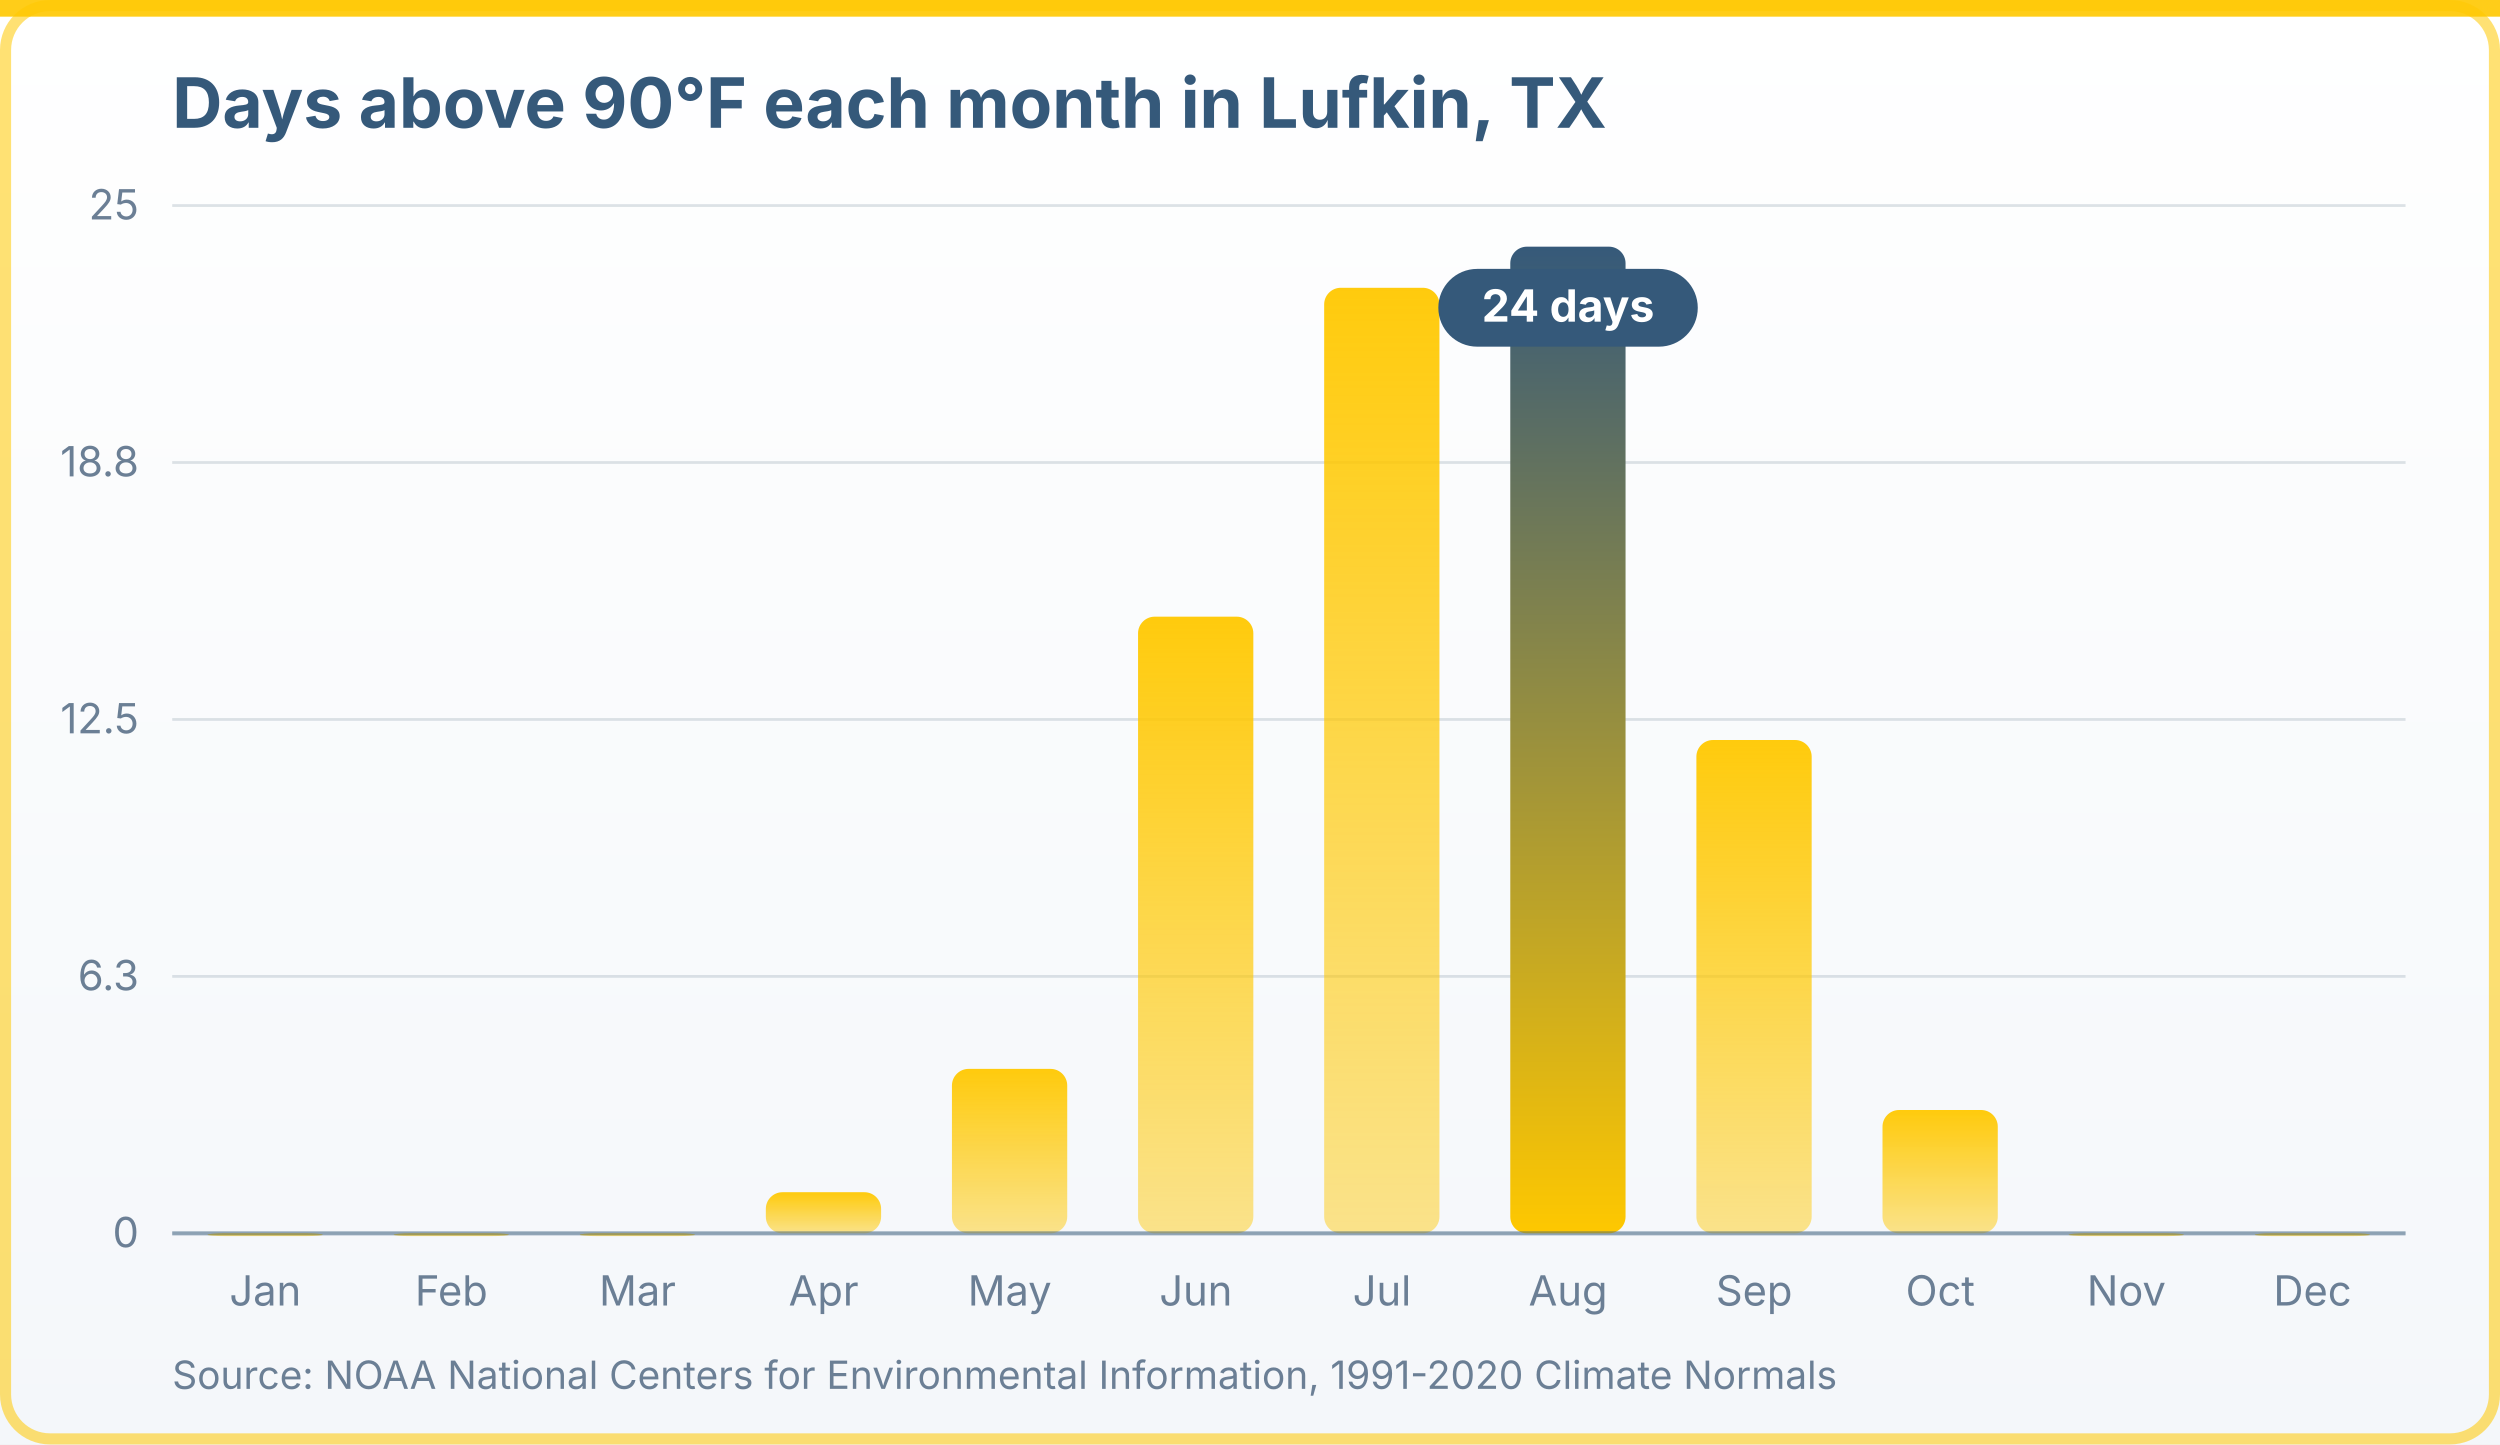
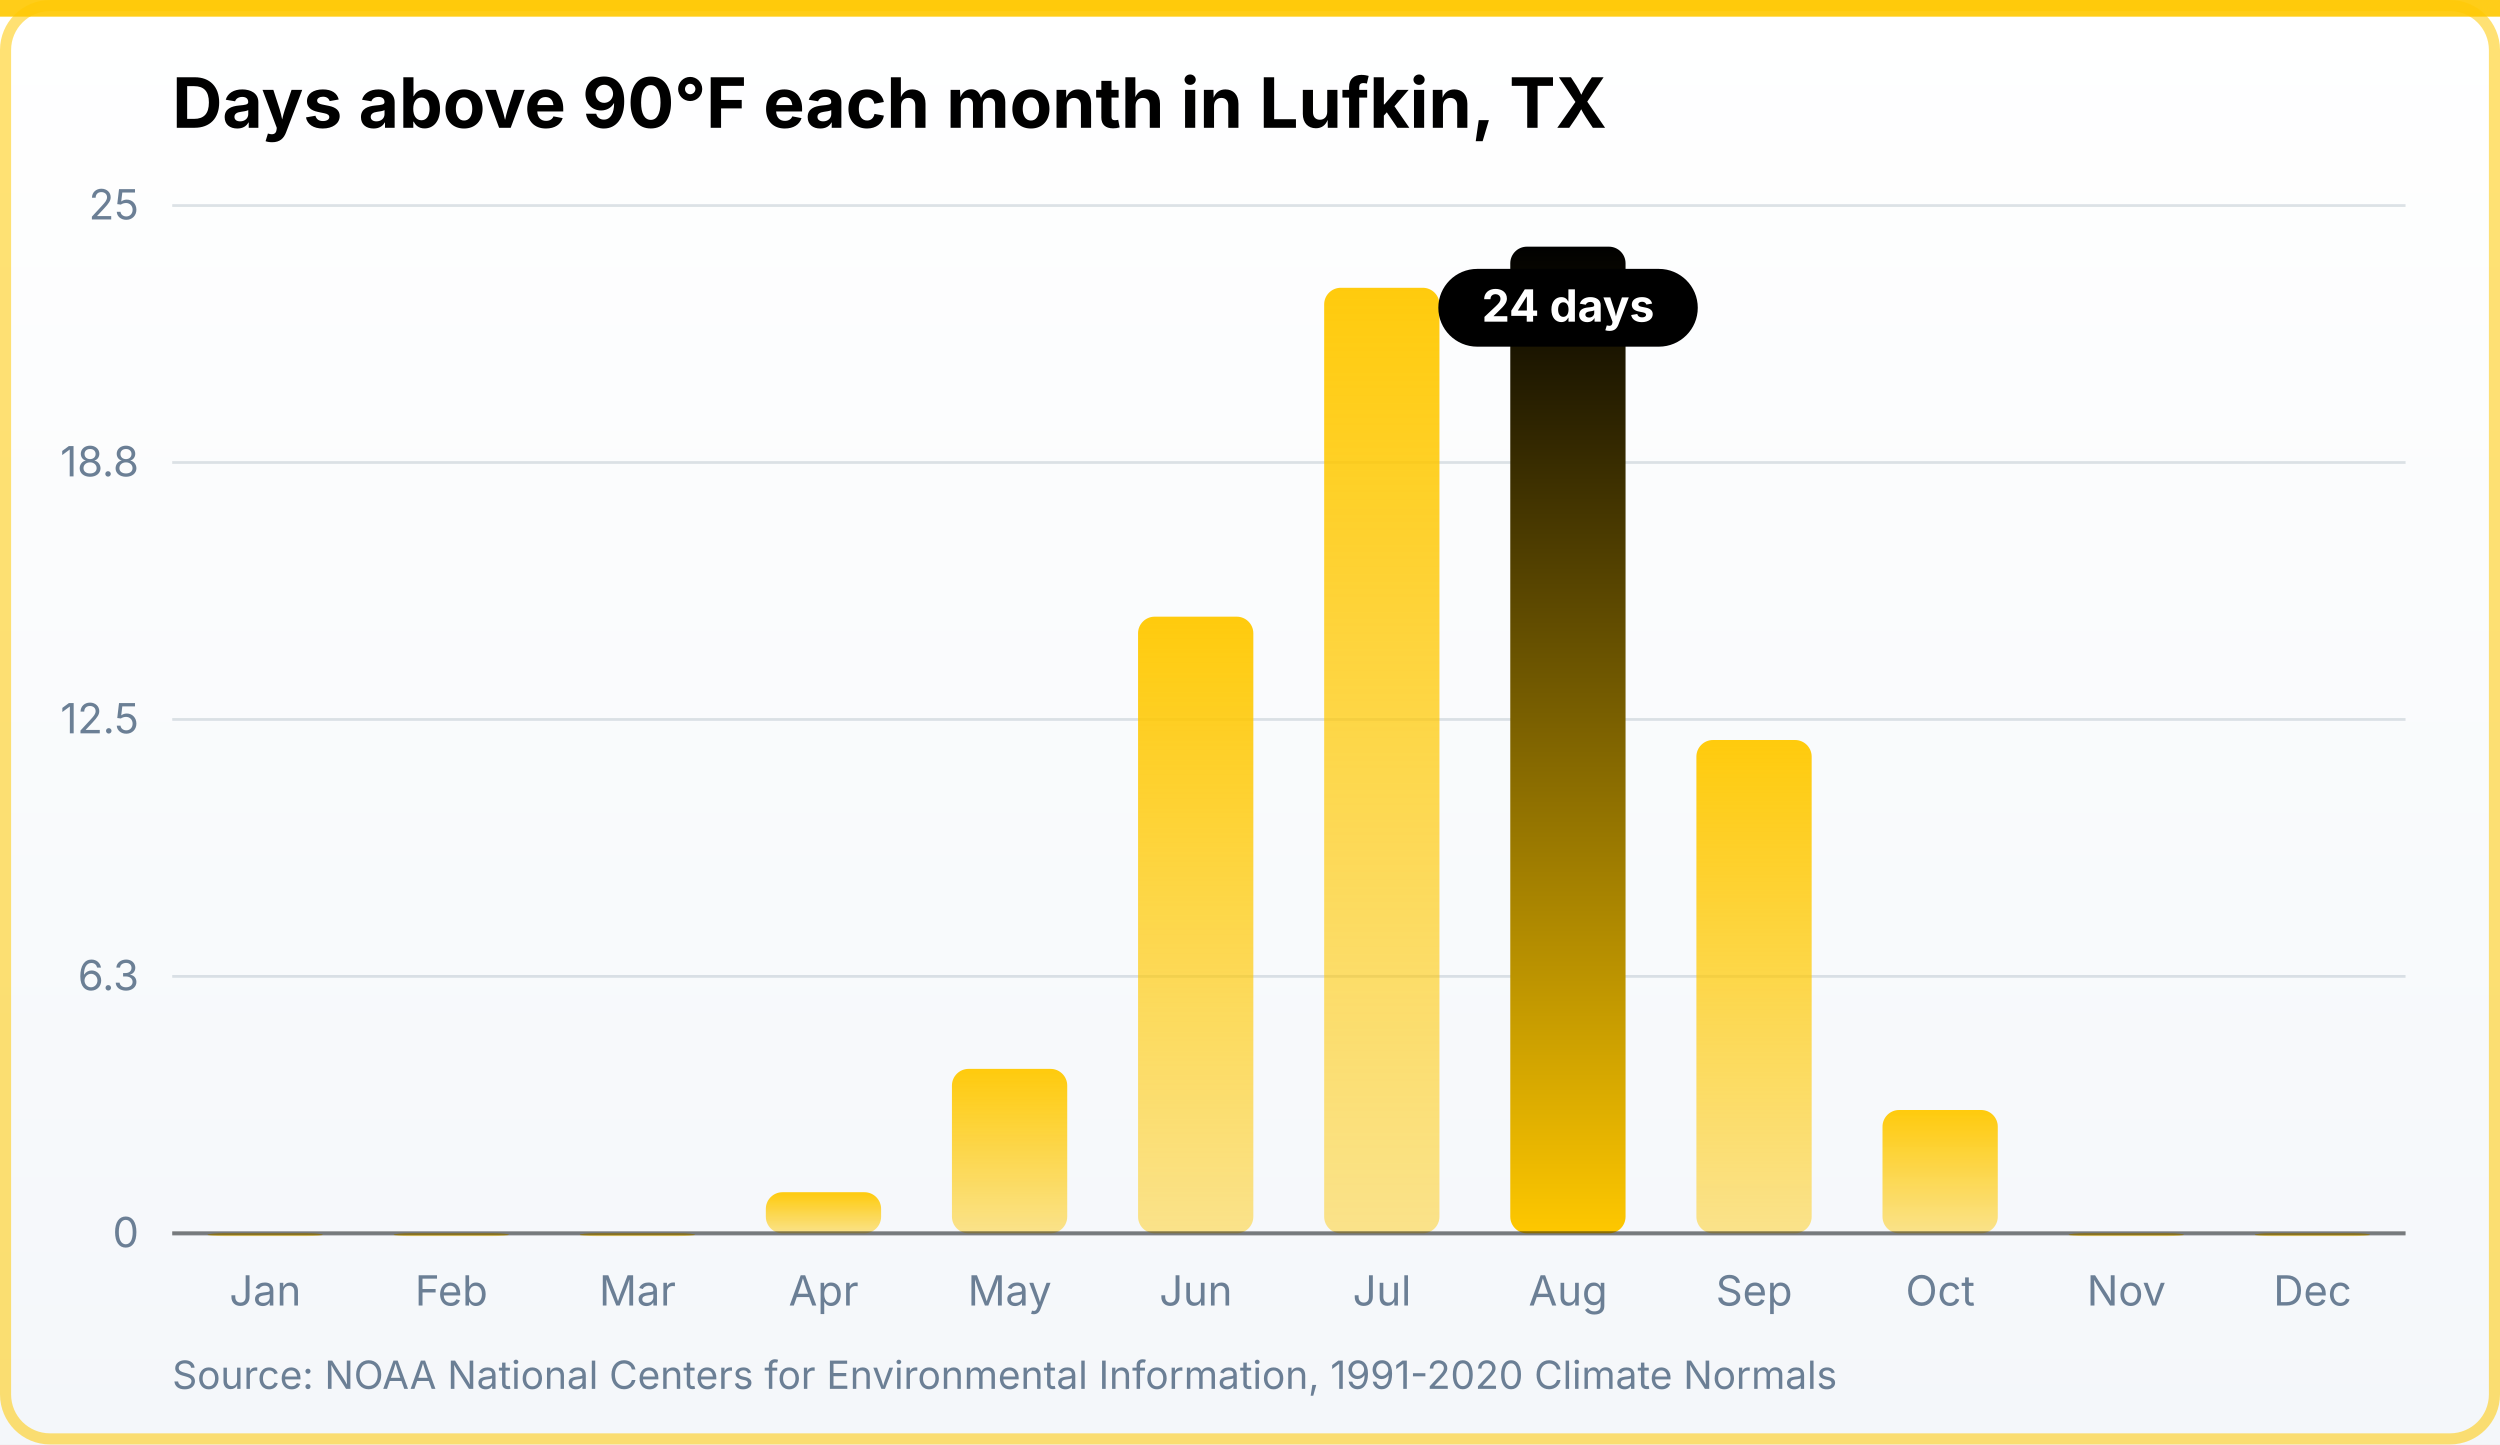
<svg xmlns="http://www.w3.org/2000/svg" viewBox="0 0 900 520" width="900" height="520" role="img">
  <defs>
    <linearGradient id="cbg" x1="0" y1="0" x2="0" y2="1">
      <stop offset="0" stop-color="#ffffff" />
      <stop offset="1" stop-color="#f4f7fa" />
    </linearGradient>
    <linearGradient id="barg" x1="0" y1="0" x2="0" y2="1">
      <stop offset="0" stop-color="#FFC800" stop-opacity=".95" />
      <stop offset="1" stop-color="#FFC800" stop-opacity=".45" />
    </linearGradient>
    <linearGradient id="barp" x1="0" y1="0" x2="0" y2="1">
-       <stop offset="0" stop-color="#35597A" />
+       <stop offset="0" stop-color="#000000" />
      <stop offset="1" stop-color="#FFC800" />
    </linearGradient>
  </defs>
  <rect width="900" height="520" fill="url(#cbg)" />
  <rect x="0" y="0" width="900" height="6" fill="#FFC800" fill-opacity=".9" />
-   <text x="62" y="46" font-family="system-ui,-apple-system,Segoe UI,sans-serif" font-size="25" font-weight="700" fill="#35597A">Days above 90°F each month in Lufkin, TX</text>
+   <text x="62" y="46" font-family="system-ui,-apple-system,Segoe UI,sans-serif" font-size="25" font-weight="700" fill="#000000">Days above 90°F each month in Lufkin, TX</text>
  <line x1="62" y1="444" x2="866" y2="444" stroke="#6b7f95" stroke-opacity=".22" stroke-width="1" />
  <text x="50" y="449" text-anchor="end" font-family="system-ui,-apple-system,Segoe UI,sans-serif" font-size="15" fill="#6b7f95">0</text>
  <line x1="62" y1="351.5" x2="866" y2="351.5" stroke="#6b7f95" stroke-opacity=".22" stroke-width="1" />
  <text x="50" y="356.5" text-anchor="end" font-family="system-ui,-apple-system,Segoe UI,sans-serif" font-size="15" fill="#6b7f95">6.3</text>
  <line x1="62" y1="259" x2="866" y2="259" stroke="#6b7f95" stroke-opacity=".22" stroke-width="1" />
  <text x="50" y="264" text-anchor="end" font-family="system-ui,-apple-system,Segoe UI,sans-serif" font-size="15" fill="#6b7f95">12.5</text>
  <line x1="62" y1="166.5" x2="866" y2="166.5" stroke="#6b7f95" stroke-opacity=".22" stroke-width="1" />
  <text x="50" y="171.5" text-anchor="end" font-family="system-ui,-apple-system,Segoe UI,sans-serif" font-size="15" fill="#6b7f95">18.8</text>
  <line x1="62" y1="74" x2="866" y2="74" stroke="#6b7f95" stroke-opacity=".22" stroke-width="1" />
  <text x="50" y="79" text-anchor="end" font-family="system-ui,-apple-system,Segoe UI,sans-serif" font-size="15" fill="#6b7f95">25</text>
  <rect x="74.7" y="444" width="41.5" height="1" rx="6" fill="url(#barg)" />
  <text x="95.5" y="470" text-anchor="middle" font-family="system-ui,-apple-system,Segoe UI,sans-serif" font-size="15" fill="#6b7f95">Jan</text>
  <rect x="141.7" y="444" width="41.5" height="1" rx="6" fill="url(#barg)" />
  <text x="162.5" y="470" text-anchor="middle" font-family="system-ui,-apple-system,Segoe UI,sans-serif" font-size="15" fill="#6b7f95">Feb</text>
  <rect x="208.7" y="444" width="41.5" height="1" rx="6" fill="url(#barg)" />
  <text x="229.5" y="470" text-anchor="middle" font-family="system-ui,-apple-system,Segoe UI,sans-serif" font-size="15" fill="#6b7f95">Mar</text>
  <rect x="275.7" y="429.2" width="41.5" height="14.8" rx="6" fill="url(#barg)" />
  <text x="296.5" y="470" text-anchor="middle" font-family="system-ui,-apple-system,Segoe UI,sans-serif" font-size="15" fill="#6b7f95">Apr</text>
  <rect x="342.7" y="384.8" width="41.5" height="59.2" rx="6" fill="url(#barg)" />
  <text x="363.5" y="470" text-anchor="middle" font-family="system-ui,-apple-system,Segoe UI,sans-serif" font-size="15" fill="#6b7f95">May</text>
  <rect x="409.7" y="222" width="41.5" height="222" rx="6" fill="url(#barg)" />
  <text x="430.5" y="470" text-anchor="middle" font-family="system-ui,-apple-system,Segoe UI,sans-serif" font-size="15" fill="#6b7f95">Jun</text>
  <rect x="476.7" y="103.6" width="41.5" height="340.4" rx="6" fill="url(#barg)" />
  <text x="497.5" y="470" text-anchor="middle" font-family="system-ui,-apple-system,Segoe UI,sans-serif" font-size="15" fill="#6b7f95">Jul</text>
  <rect x="543.7" y="88.8" width="41.5" height="355.2" rx="6" fill="url(#barp)" />
  <text x="564.5" y="470" text-anchor="middle" font-family="system-ui,-apple-system,Segoe UI,sans-serif" font-size="15" fill="#6b7f95">Aug</text>
  <rect x="610.7" y="266.4" width="41.5" height="177.6" rx="6" fill="url(#barg)" />
  <text x="631.5" y="470" text-anchor="middle" font-family="system-ui,-apple-system,Segoe UI,sans-serif" font-size="15" fill="#6b7f95">Sep</text>
  <rect x="677.7" y="399.6" width="41.5" height="44.4" rx="6" fill="url(#barg)" />
  <text x="698.5" y="470" text-anchor="middle" font-family="system-ui,-apple-system,Segoe UI,sans-serif" font-size="15" fill="#6b7f95">Oct</text>
  <rect x="744.7" y="444" width="41.5" height="1" rx="6" fill="url(#barg)" />
  <text x="765.5" y="470" text-anchor="middle" font-family="system-ui,-apple-system,Segoe UI,sans-serif" font-size="15" fill="#6b7f95">Nov</text>
  <rect x="811.7" y="444" width="41.5" height="1" rx="6" fill="url(#barg)" />
  <text x="832.5" y="470" text-anchor="middle" font-family="system-ui,-apple-system,Segoe UI,sans-serif" font-size="15" fill="#6b7f95">Dec</text>
-   <rect x="517.8" y="96.8" width="93.4" height="28" rx="14" fill="#35597A" />
+   <rect x="517.8" y="96.8" width="93.4" height="28" rx="14" fill="#000000" />
  <text x="564.5" y="115.8" text-anchor="middle" font-family="system-ui,-apple-system,Segoe UI,sans-serif" font-size="16" font-weight="700" fill="#ffffff">24 days</text>
-   <line x1="62" y1="444" x2="866" y2="444" stroke="#35597A" stroke-opacity=".45" stroke-width="1.5" />
+   <line x1="62" y1="444" x2="866" y2="444" stroke="#000000" stroke-opacity=".45" stroke-width="1.5" />
  <text x="62" y="500" font-family="system-ui,-apple-system,Segoe UI,sans-serif" font-size="14" fill="#6b7f95">Source: NOAA National Centers for Environmental Information, 1991-2020 Climate Normals</text>
  <rect x="2" y="2" width="896" height="516" rx="16" fill="none" stroke="#FFC800" stroke-opacity=".55" stroke-width="4" />
</svg>
